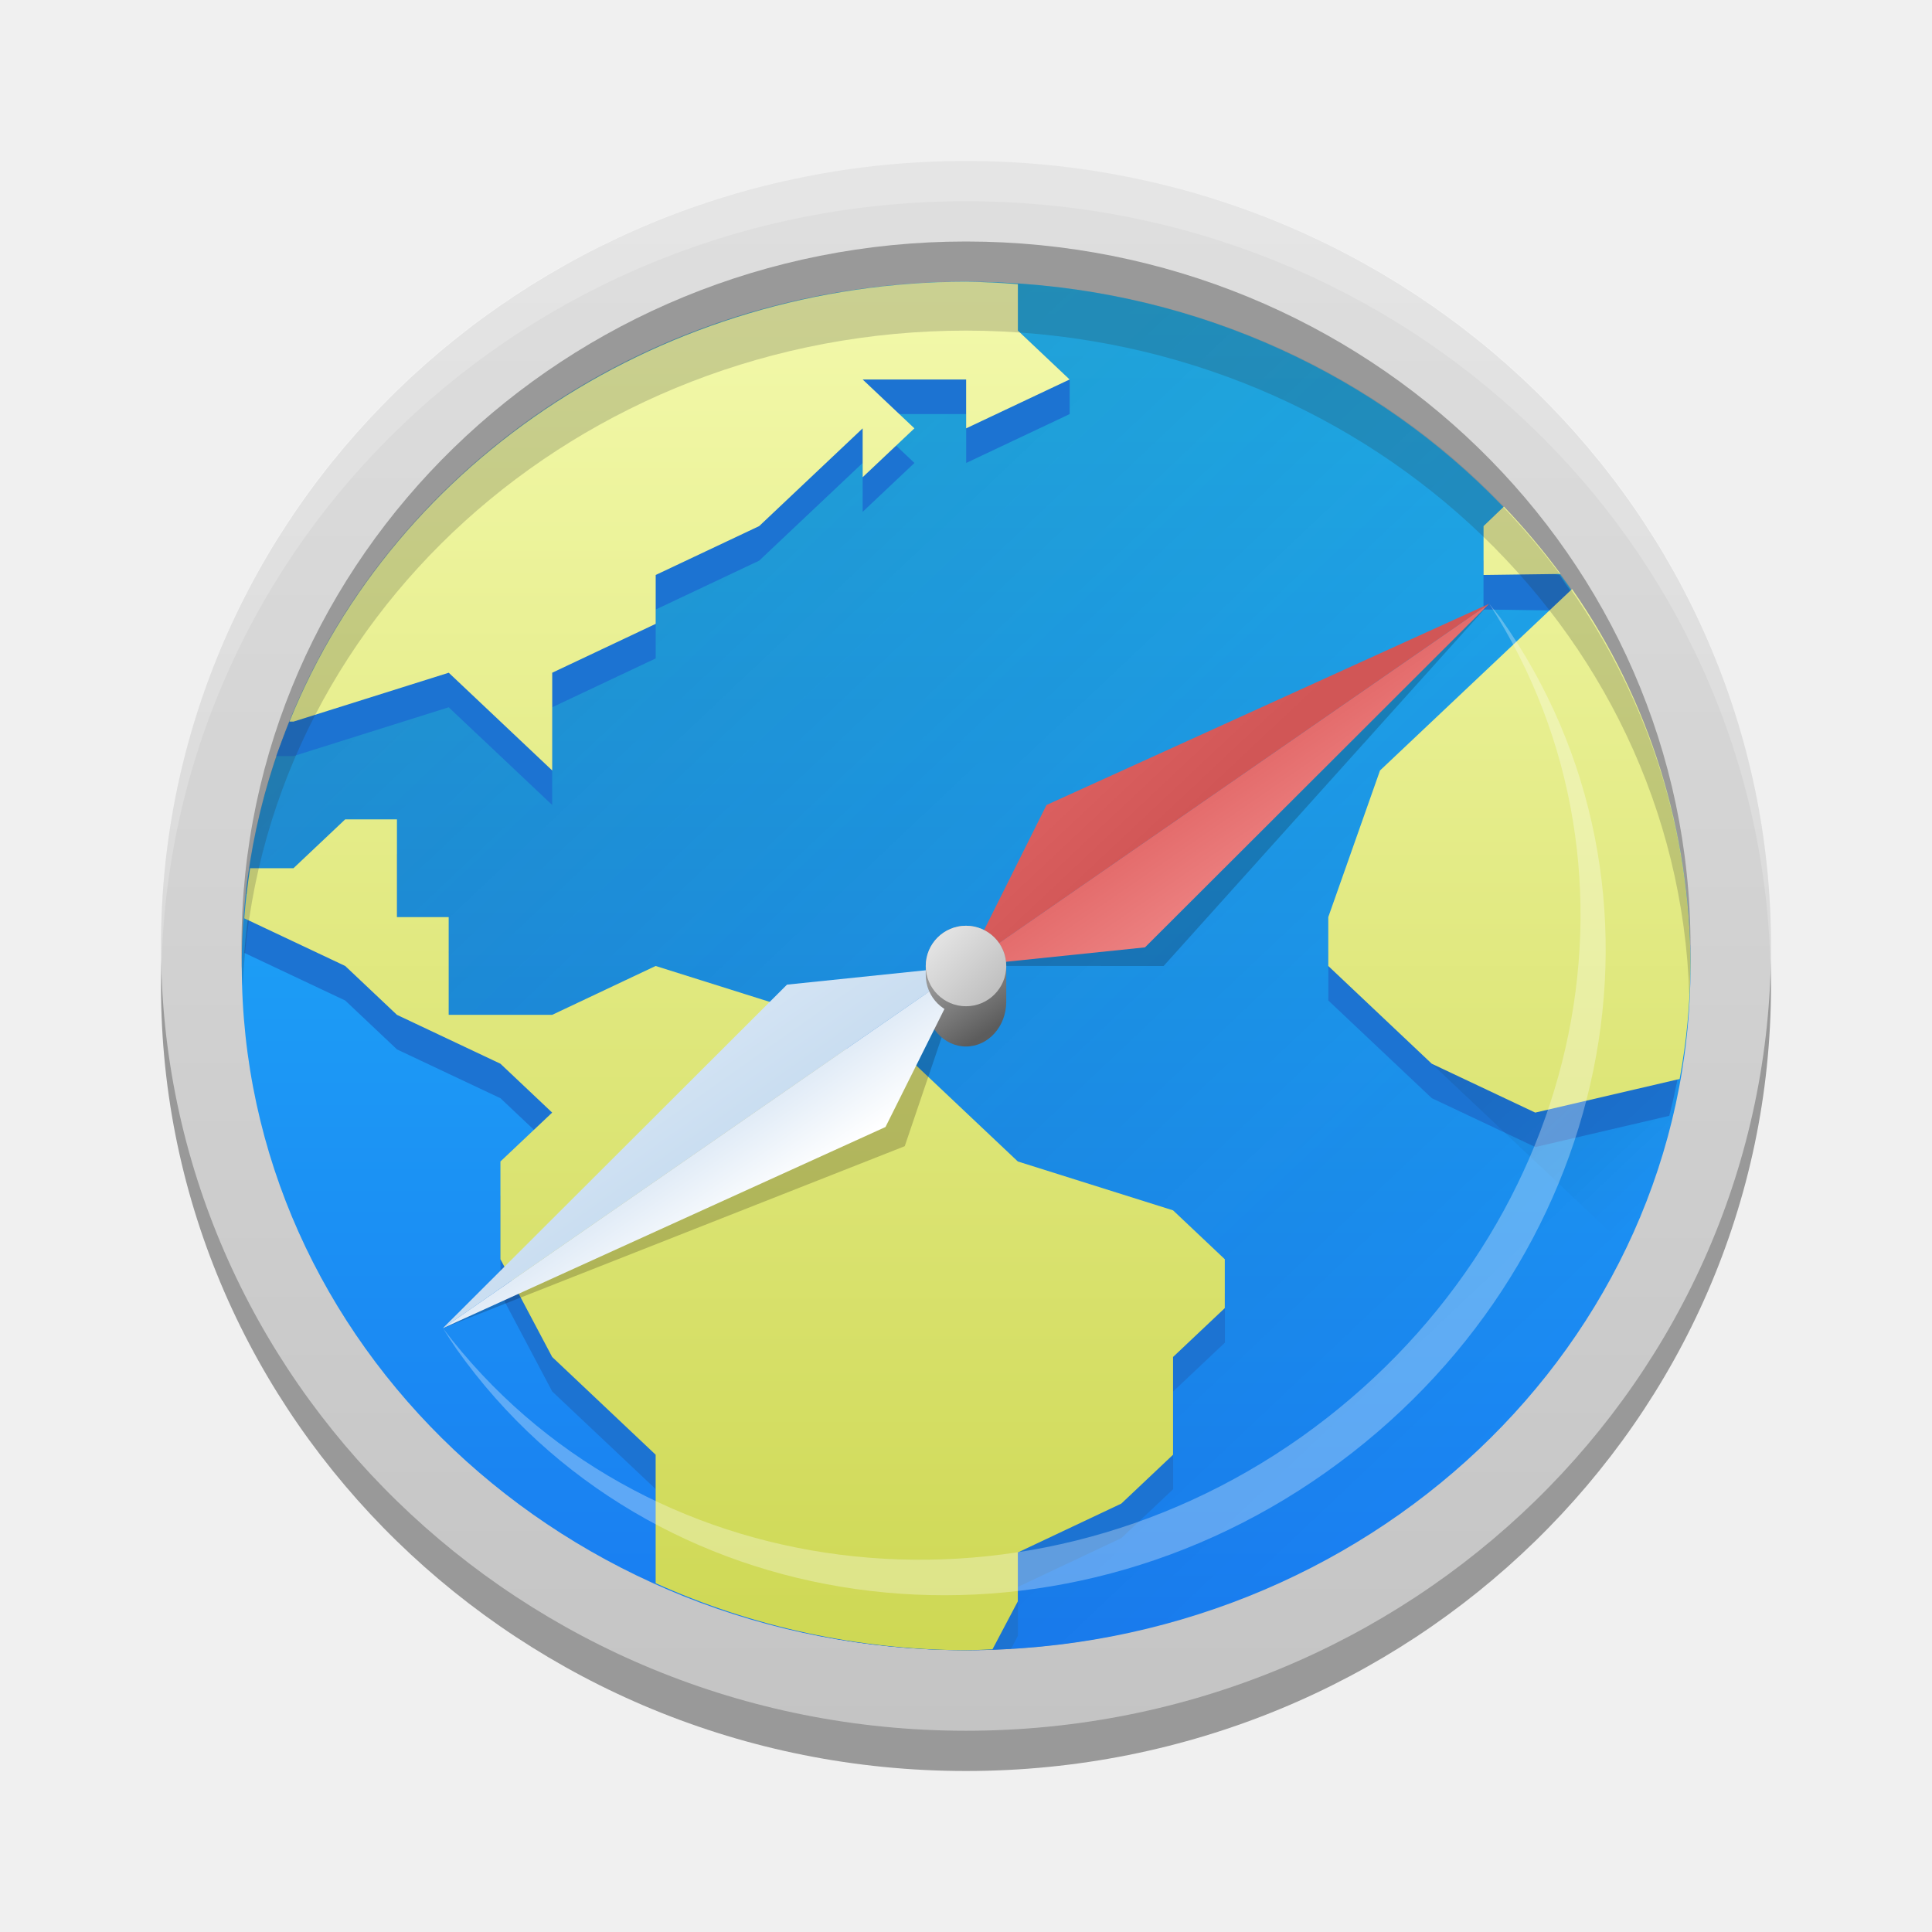
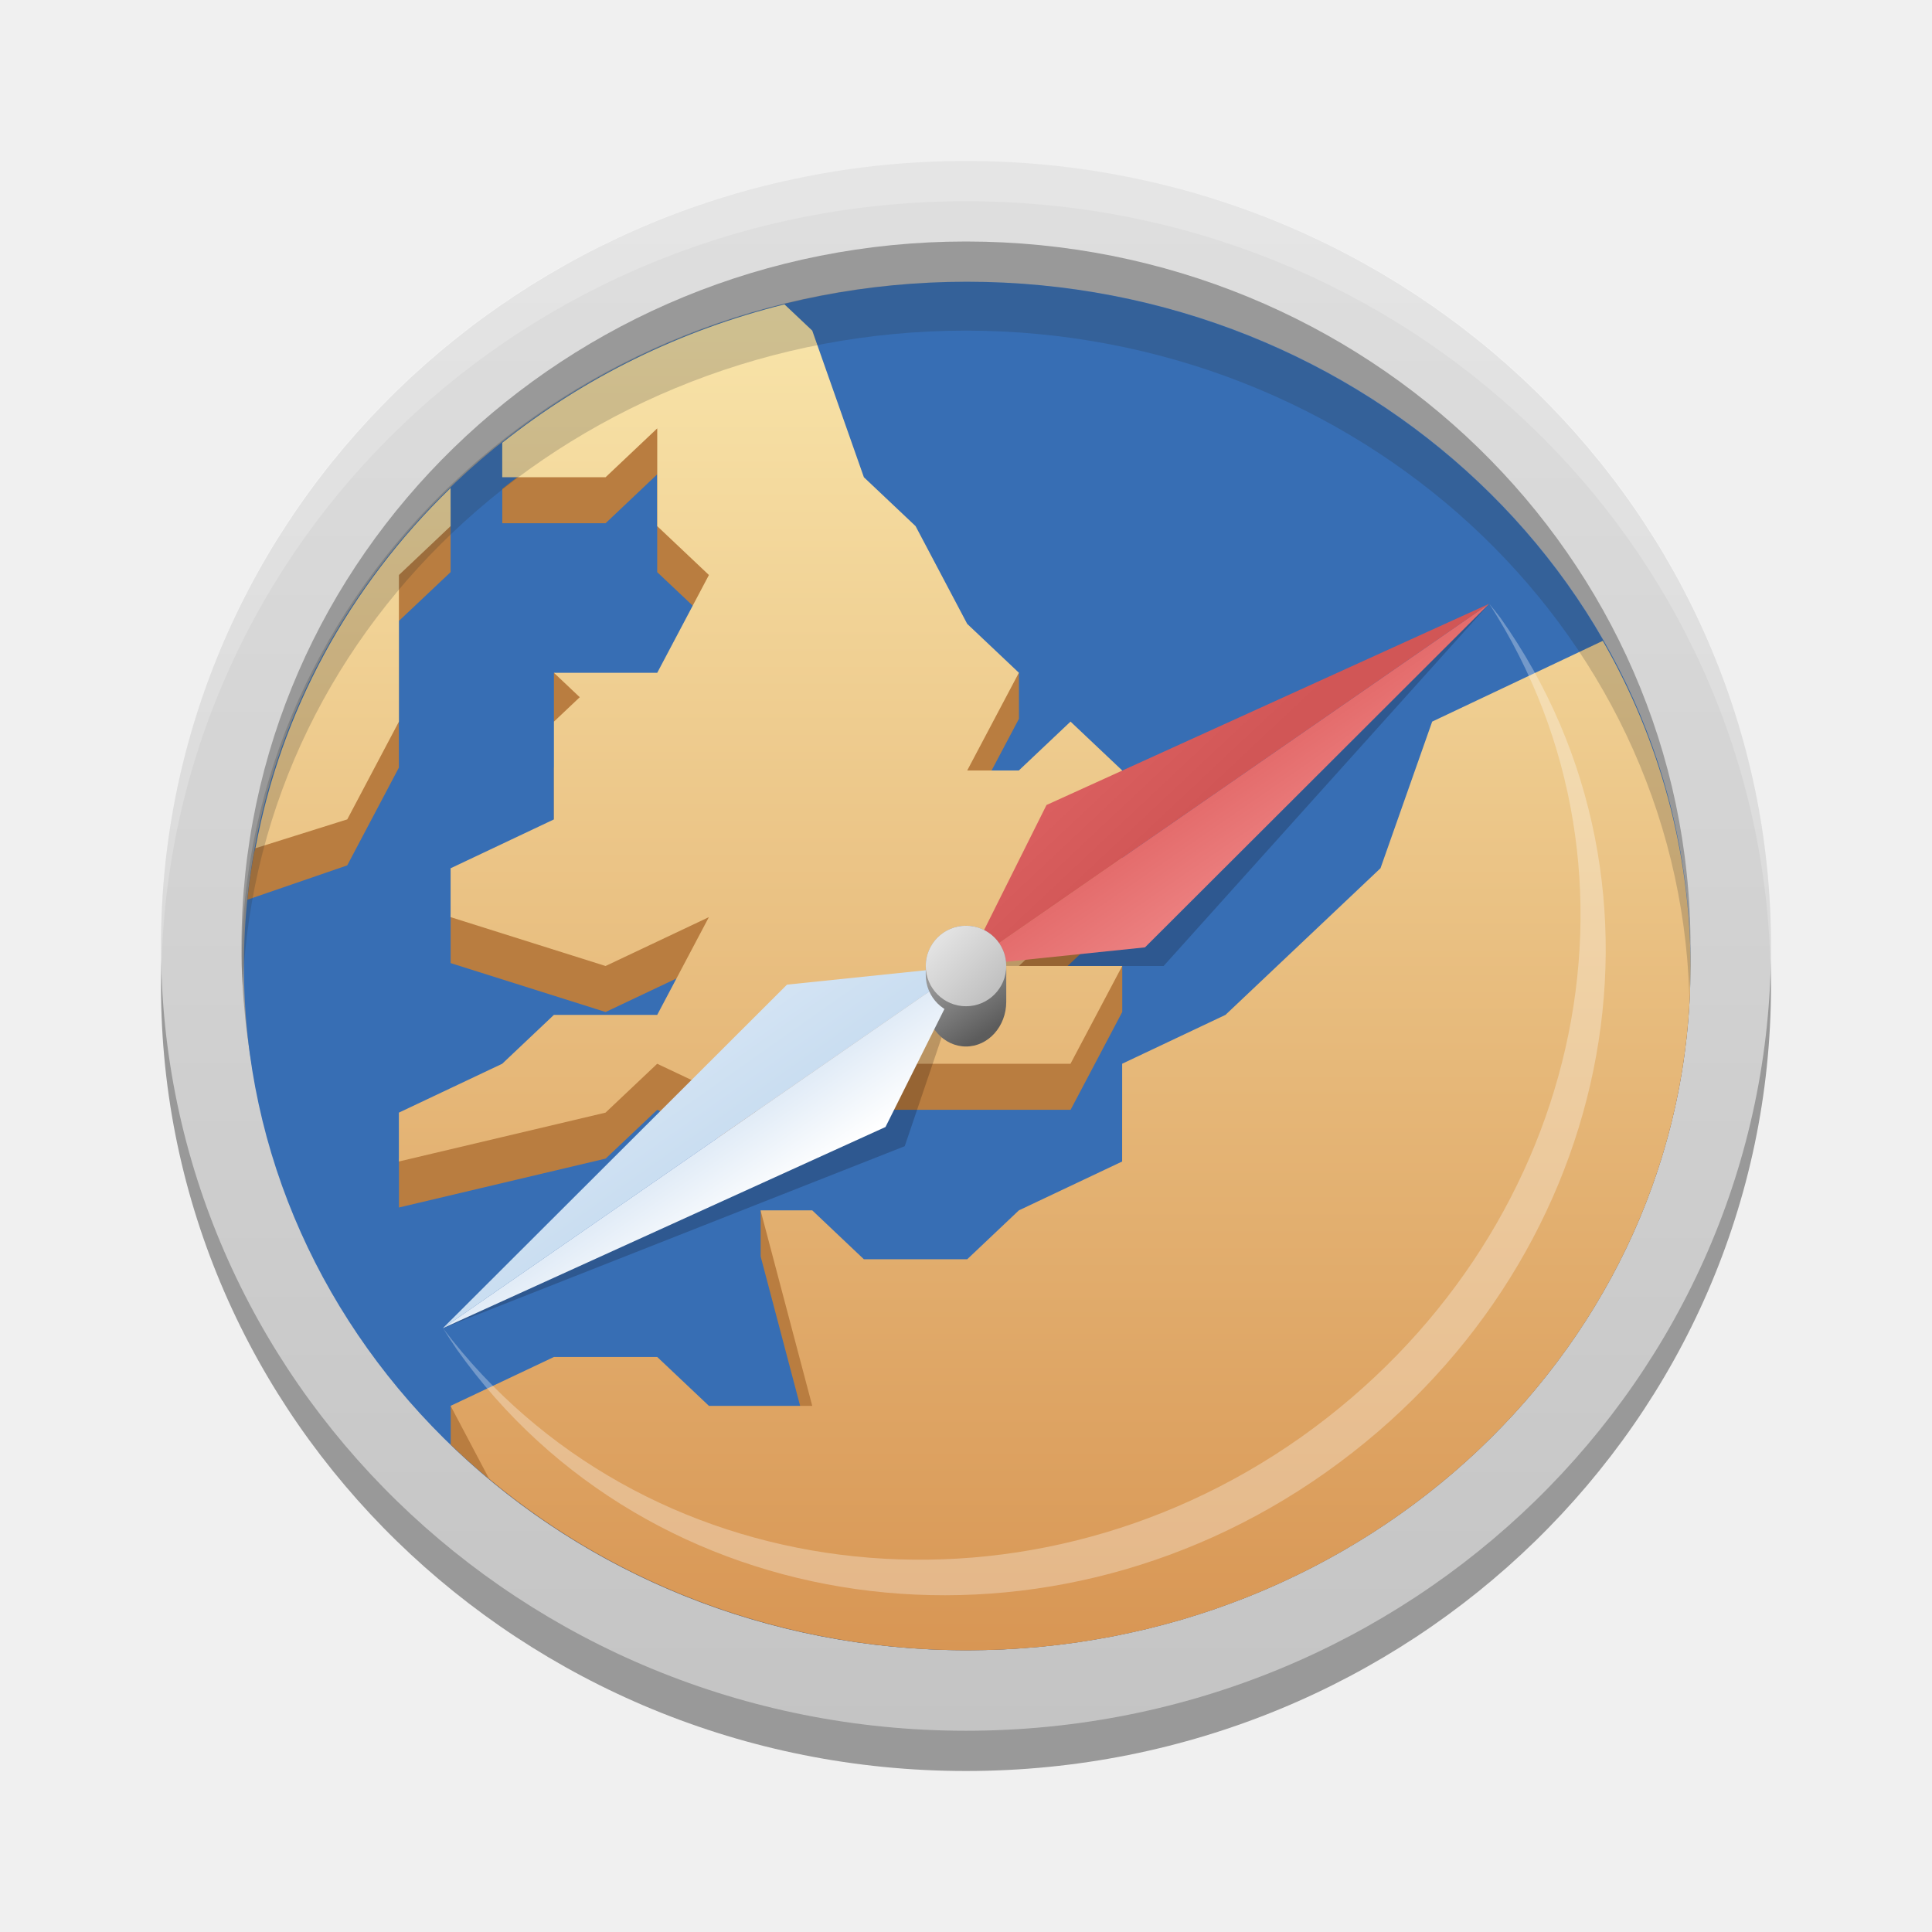
- <svg xmlns="http://www.w3.org/2000/svg" xmlns:xlink="http://www.w3.org/1999/xlink" width="48" height="48" version="1.1" id="svg33">
-   <defs id="defs12">
-     <linearGradient id="f">
-       <stop offset="0" stop-color="#e26767" id="stop1" />
-       <stop offset="1" stop-color="#d15656" id="stop2" />
+ <svg xmlns="http://www.w3.org/2000/svg" xmlns:xlink="http://www.w3.org/1999/xlink" height="48" width="48" version="1.1" id="svg9">
+   <defs id="defs9">
+     <linearGradient id="linearGradient10">
+       <stop style="stop-color:#e26767;stop-opacity:1;" offset="0" id="stop9" />
+       <stop style="stop-color:#d15656;stop-opacity:1;" offset="1" id="stop10" />
    </linearGradient>
-     <linearGradient id="c">
-       <stop offset="0" stop-color="#fff" id="stop3" />
-       <stop offset="1" stop-color="#d7e5f4" id="stop4" />
+     <linearGradient id="linearGradient8">
+       <stop style="stop-color:#ffffff;stop-opacity:1;" offset="0" id="stop7" />
+       <stop style="stop-color:#d7e5f4;stop-opacity:1;" offset="1" id="stop8" />
    </linearGradient>
-     <linearGradient id="d">
-       <stop offset="0" stop-color="#f89f9f" id="stop5" />
-       <stop offset="1" stop-color="#d13c3c" id="stop6" />
+     <linearGradient id="linearGradient53">
+       <stop style="stop-color:#f89f9f;stop-opacity:1;" offset="0" id="stop52" />
+       <stop style="stop-color:#d13c3c;stop-opacity:1;" offset="1" id="stop53" />
    </linearGradient>
-     <linearGradient id="e">
-       <stop offset="0" stop-color="#dce9f6" id="stop7" />
-       <stop offset="1" stop-color="#bcd5ed" id="stop8" />
+     <linearGradient id="linearGradient41" gradientUnits="userSpaceOnUse" x1="2" x2="2" y1="30" y2="2" gradientTransform="translate(7.999969,8.970461)">
+       <stop offset="0" stop-color="#54d883" id="stop40" style="stop-color:#546fd8;stop-opacity:1;" />
+       <stop offset="1" stop-color="#abf9c7" id="stop41" style="stop-color:#1a88eb;stop-opacity:1;" />
    </linearGradient>
-     <linearGradient id="b">
-       <stop offset="0" stop-color="#999" id="stop9" />
-       <stop offset="1" stop-color="#5c5c5c" id="stop10" />
+     <linearGradient id="linearGradient34">
+       <stop style="stop-color:#dce9f6;stop-opacity:1;" offset="0" id="stop34" />
+       <stop style="stop-color:#bcd5ed;stop-opacity:1;" offset="1" id="stop35" />
    </linearGradient>
-     <linearGradient id="a">
-       <stop offset="0" stop-color="#e6e6e6" id="stop11" />
-       <stop offset="1" stop-color="#bdbdbd" id="stop12" />
+     <linearGradient id="linearGradient29">
+       <stop style="stop-color:#999999;stop-opacity:1;" offset="0" id="stop28" />
+       <stop style="stop-color:#5c5c5c;stop-opacity:1;" offset="1" id="stop29" />
    </linearGradient>
-     <linearGradient xlink:href="#a" id="h" x1="24" x2="24" y1="-6.28" y2="53.28" gradientUnits="userSpaceOnUse" />
-     <linearGradient xlink:href="#b" id="o" x1="23" x2="24" y1="24.5" y2="26" gradientUnits="userSpaceOnUse" />
-     <linearGradient xlink:href="#b" id="r" x1="23" x2="24" y1="24.5" y2="26" gradientUnits="userSpaceOnUse" />
-     <linearGradient xlink:href="#a" id="s" x1="23.189" x2="24.811" y1="23.189" y2="24.811" gradientUnits="userSpaceOnUse" />
-     <linearGradient xlink:href="#c" id="p" x1="19.393" x2="17.862" y1="29.692" y2="27.468" gradientUnits="userSpaceOnUse" />
-     <linearGradient xlink:href="#d" id="n" x1="30.985" x2="25.047" y1="25.712" y2="17.104" gradientUnits="userSpaceOnUse" />
-     <linearGradient xlink:href="#e" id="q" x1="17.98" x2="22.094" y1="23.109" y2="28.944" gradientUnits="userSpaceOnUse" />
-     <linearGradient xlink:href="#f" id="m" x1="26.507" x2="29.764" y1="16.545" y2="20.01" gradientUnits="userSpaceOnUse" />
+     <linearGradient id="linearGradient12">
+       <stop style="stop-color:#e6e6e6;stop-opacity:1;" offset="0" id="stop12" />
+       <stop style="stop-color:#bdbdbd;stop-opacity:1;" offset="1" id="stop13" />
+     </linearGradient>
+     <linearGradient xlink:href="#linearGradient12" id="linearGradient13" x1="24" y1="-6.28" x2="24" y2="53.28" gradientUnits="userSpaceOnUse" />
+     <linearGradient xlink:href="#linearGradient29" id="linearGradient27" x1="23" y1="24.5" x2="24" y2="26" gradientUnits="userSpaceOnUse" />
+     <linearGradient xlink:href="#linearGradient29" id="linearGradient28" x1="23" y1="24.5" x2="24" y2="26" gradientUnits="userSpaceOnUse" />
+     <linearGradient xlink:href="#linearGradient12" id="linearGradient31" x1="23.189" y1="23.189" x2="24.811" y2="24.811" gradientUnits="userSpaceOnUse" />
+     <linearGradient xlink:href="#linearGradient8" id="linearGradient33" x1="19.393" y1="29.692" x2="17.862" y2="27.468" gradientUnits="userSpaceOnUse" />
+     <linearGradient xlink:href="#linearGradient53" id="linearGradient35" x1="30.985" y1="25.712" x2="25.047" y2="17.104" gradientUnits="userSpaceOnUse" />
+     <linearGradient xlink:href="#linearGradient34" id="linearGradient37" x1="17.98" y1="23.109" x2="22.094" y2="28.944" gradientUnits="userSpaceOnUse" />
+     <linearGradient xlink:href="#linearGradient10" id="linearGradient39" x1="26.507" y1="16.545" x2="29.764" y2="20.01" gradientUnits="userSpaceOnUse" />
+     <linearGradient id="b-3" gradientUnits="userSpaceOnUse" x1="32" x2="32" y1="30" y2="2" gradientTransform="matrix(1.283557,0,0,1.214286,3.493287,4.571428)">
+       <stop offset="0" stop-color="#197cf1" id="stop3-6" />
+       <stop offset="1" stop-color="#20bcfa" id="stop4-7" />
+     </linearGradient>
+     <linearGradient id="c-5" gradientUnits="userSpaceOnUse" x2="0" y1="30" y2="2" gradientTransform="matrix(1.283557,0,0,1.214286,3.493287,4.571428)">
+       <stop offset="0" stop-color="#54d883" id="stop5-3" style="stop-color:#d89654;stop-opacity:1;" />
+       <stop offset="1" stop-color="#abf9c7" id="stop6-5" style="stop-color:#f9e6ab;stop-opacity:1;" />
+     </linearGradient>
  </defs>
-   <linearGradient id="i" x1="2" x2="2" y1="30" y2="2" gradientTransform="translate(7.999969 8.970461)" gradientUnits="userSpaceOnUse">
-     <stop offset="0" stop-color="#197cf1" id="stop13" />
-     <stop offset="1" stop-color="#20bcfa" id="stop14" />
+   <linearGradient id="b" gradientUnits="userSpaceOnUse" x1="2" x2="2" y1="30" y2="2" gradientTransform="matrix(1.285475,0,0,1.214284,3.435747,4.571473)">
+     <stop offset="0" stop-color="#197cf1" id="stop1" />
+     <stop offset="1" stop-color="#20bcfa" id="stop2" />
  </linearGradient>
-   <linearGradient xlink:href="#g" id="k" x1="23" x2="30" y1="13" y2="20" gradientTransform="translate(7.999969 8.970461)" gradientUnits="userSpaceOnUse" />
-   <linearGradient id="g">
-     <stop offset="0" stop-color="#292c2f" id="stop15" />
-     <stop offset="1" stop-opacity="0" id="stop16" />
+   <linearGradient id="d" gradientUnits="userSpaceOnUse" x1="23" x2="30" xlink:href="#a" y1="13" y2="20" gradientTransform="matrix(1.285475,0,0,1.214284,3.435747,4.571473)" />
+   <linearGradient id="a">
+     <stop offset="0" stop-color="#292c2f" id="stop3" />
+     <stop offset="1" stop-opacity="0" id="stop4" />
  </linearGradient>
-   <linearGradient xlink:href="#g" id="j" x1="6" x2="26" y1="6" y2="26" gradientTransform="translate(7.999969 8.970461)" gradientUnits="userSpaceOnUse" />
-   <linearGradient id="l" x1="2" x2="2" y1="30" y2="2" gradientTransform="translate(7.999969 8.970461)" gradientUnits="userSpaceOnUse">
-     <stop offset="0" stop-color="#54d883" id="stop17" style="stop-color:#ced854;stop-opacity:1;" />
-     <stop offset="1" stop-color="#abf9c7" id="stop18" style="stop-color:#f3f9ab;stop-opacity:1;" />
+   <linearGradient id="c" gradientUnits="userSpaceOnUse" x1="6" x2="26" xlink:href="#a" y1="6" y2="26" gradientTransform="matrix(1.285475,0,0,1.214284,3.435747,4.571473)" />
+   <linearGradient id="e" gradientUnits="userSpaceOnUse" x1="2" x2="2" y1="30" y2="2" gradientTransform="matrix(1.285475,0,0,1.214284,3.435747,4.571473)">
+     <stop offset="0" stop-color="#54d883" id="stop5" />
+     <stop offset="1" stop-color="#abf9c7" id="stop6" />
  </linearGradient>
-   <rect width="40" height="39" x="4" y="5" fill="#999" rx="20" ry="19.5" id="rect18" />
-   <rect width="40" height="39" x="4" y="4" fill="url(#h)" rx="20" ry="19.5" id="rect19" />
-   <rect width="36" height="35" x="6" y="6" fill="#999" rx="18" ry="17.5" id="rect20" />
-   <g transform="matrix(1.28548 0 0 1.21428 -6.848014 -6.321216)" id="g26">
-     <rect width="28" height="28" x="10" y="10.97" fill="url(#i)" rx="14" id="rect21" />
-     <path fill="url(#j)" fill-rule="evenodd" d="M24 10.97a13.965 13.965 0 0 0-13.922 12.53l.543.07 3.379 2.4 7.188 4.133 1.47 8.799a13.97 13.97 0 0 0 15.342-13.932c0-7.756-6.244-14-14-14z" opacity=".2" id="path21" />
-     <path fill="#1c73d2" d="M24 11.677c-5.762.007-10.982 2.933-13.08 8.294-.012.032-.243.674-.255.705h.335l2.999-.999 1.0.999 1 1V19.677l2.001-1v-1l2-1 2-1.999v1l1.001-1-1.001-1h2.001v1l2-1.0 0-.705-1-1c-.333-.029-.666-.289-1-.294zm11.469 5.294-1.47-.295v1l1.961.03c-.336-.481-.492-.735-.492-.735zm.222 1.014-.69.692-2.001 1.999-1 1-1 3v1l1 1.0 1.0.999 2.001 1 2.589-.639c.216-.904.351-1.842.394-2.805-.084-2.578-.87-5.089-2.293-7.248zM12 22.677l-1.0.999h-.839c-.05.34-.087.681-.112 1.023v.003l1.951.975 1 1 2.0.999 1 1-1 1v1.999l1 2.001 2.001 1.999v1.916c1.816.883 3.848 1.378 5.997 1.378.293 0 .583-.013.871-.031l.132-.264v-1l2-.999 1-1v-1.999l1.001-1v-1l-1.001-1-2.999-.999-1-1-1-1h-1.001l-1-.999-2.999-1-2.001 1-2.654-.534.655-1.467h-1v-1.999z" id="path22" />
-     <path fill="url(#k)" fill-rule="evenodd" d="m37.73 22.24-4.73 4.73 3.758 3.758a13.984 13.984 0 0 0 .972-8.488z" opacity=".2" id="path23" />
-     <path fill="url(#l)" d="M24 10.97c-5.796.007-11.009 3.586-13.079 9l.079 0 3-1 1 1 1 1v-2l2-1v-1l2-1 2-2v1l1-1-1-1h2v1l2-1-1-1v-.95c-.333-.029-.666-.045-1-.05zm10.393 4.601-.393.399v1l1.49-.021c-.336-.481-.703-.943-1.096-1.378zm1.318 1.687-.712.712-2 2-1 1-1 3v1l1 1 1 1 2 1 2.791-.688a14 14 0 0 0 .209-2.312c-.002-2.734-.784-5.429-2.288-7.712zm-23.712 4.712-1 1h-.838c-.05.34-.088.681-.113 1.023v.002l1.951.975 1 1 2 1 1 1-1 1v2l1 2 2 2v2.629c1.874.896 3.923 1.365 6 1.371.17-.003.34-.009.51-.018l.49-.982v-1l2-1 1-1v-2l1-1v-1l-1-1-3-1-1-1-1-1h-1l-1-1-3-1-2 1h-2v-2h-1v-2z" id="path24" />
-     <path fill="#292c2f" d="M37.976 25.556c-.224-7.562-6.414-13.578-13.979-13.586-7.501.005-13.665 5.92-13.979 13.414-.009-.138-.016-.276-.021-.414 0-7.732 6.268-14 14-14 7.732 0 14 6.268 14 14-.003.195-.01.391-.021.586z" opacity=".2" id="path25" />
-     <path fill="#fff" d="M13.887 32.381c3.801 5.316 11.147 6.302 16.59 2.227 5.39-4.05 7.015-11.492 3.633-17.049.073.094.144.19.214.286 3.722 5.559 2.193 13.311-3.366 17.481-5.559 4.171-13.082 3.046-16.804-2.513-.092-.142-.181-.286-.267-.433z" opacity=".3" id="path26" />
-   </g>
-   <path fill="url(#m)" d="M24.003 24 26 20l11-5" id="path27" />
-   <path fill="#0b0101" d="m37 15-8.09 9-4.905-.002z" opacity=".2" id="path28" />
-   <path fill="url(#n)" d="m24 23.998 4.447-.461L36.998 15" id="path29" />
-   <path fill="#0b0101" d="m23.996 24.002-1.518 4.475-11.473 4.521z" opacity=".2" id="path30" />
-   <rect width="2" height="3" x="23" y="23" fill="url(#o)" rx="1" ry="1.112" id="rect30" />
-   <path fill="url(#p)" d="M23.997 24 22 28l-11 5" id="path31" />
-   <path fill="url(#q)" d="m24 24.002-4.447.461L11.002 33" id="path32" />
-   <rect width="2" height="2.223" x="23" y="23" fill="url(#r)" rx="1" ry="1" id="rect32" />
-   <circle cx="24" cy="24" r="1" fill="url(#s)" id="circle32" />
-   <path fill="#fff" fill-opacity=".2" d="M4.012 24C4.007 23.833 4 23.668 4 23.5 4 12.697 12.92 4 24 4s20 8.697 20 19.5c0 .168-.007.333-.012.5C43.717 13.431 34.908 5 24 5S4.283 13.431 4.012 24Z" id="path33" />
+   <rect style="fill:#999999;stroke-linecap:square;stroke-linejoin:round" id="rect10" width="40" height="39" x="4" y="5" rx="20" ry="19.5" />
+   <rect style="fill:url(#linearGradient13);stroke-linecap:square;stroke-linejoin:round" id="rect11" width="40" height="39" x="4" y="4" rx="20" ry="19.5" />
+   <rect style="fill:#999999;stroke-linecap:square;stroke-linejoin:round" id="rect12" width="36" height="35" x="6" y="6" rx="18" ry="17.5" />
+   <path d="M 42,24 C 42,33.389 33.955,41 24.03,41 14.106,41 6.06,33.389 6.06,24 6.06,14.611 14.106,7 24.03,7 33.955,7 42,14.611 42,24 Z" fill="url(#b)" id="path10" style="fill:#376eb4;stroke-width:1.248;fill-opacity:1" />
+   <path id="path1" style="fill:#b97d40;fill-opacity:1;stroke-width:1.248" d="M 19.49,8.705 C 16.912,9.345 14.517,10.52 12.479,12.145 V 13 h 2.566 l 1.283,-1.215 v 2.43 l 1.285,1.213 -1.285,2.43 -2.566,-1.143 v 1.213 l 0.643,0.537 -0.643,0.607 V 21.5 l -2.566,1.215 v 1.213 l 3.85,1.215 2.568,-1.215 -1.285,2.43 h -2.566 l -1.283,1.215 -2.568,1.213 V 30 l 5.135,-1.215 1.283,-1.213 2.568,1.213 2.566,-1.213 h 5.135 l 1.283,-2.43 V 24 l -2.566,1.143 2.566,-2.428 v -2.43 l -1.283,-1.213 -1.283,1.213 h -1.285 l 1.285,-2.428 -6.96e-4,-1.143 -1.284,-0.072 L 22.746,14.215 21.463,13 20.18,9.357 Z m -8.295,3.893 c -2.24,2.168 -4.062,5.518 -4.887,8.6 -0.066,0.379 -0.123,0.762 -0.162,1.148 -2.68e-4,0.003 -0.002,0.005 -0.002,0.008 L 8.627,21.5 9.91,19.072 v -3.645 l 1.285,-1.213 z m 28.627,4.467 -4.24,2.008 -1.283,3.643 -3.852,3.643 -2.566,1.215 V 30 l -2.566,1.215 -1.285,1.213 h -2.566 l -1.283,-1.213 -1.283,-1.143 v 1.143 l 1.283,4.857 h -2.566 l -1.285,-1.215 h -2.566 l -2.566,0.07 v 0.967 c 3.262,3.15 7.805,5.105 12.834,5.105 0.303,0 0.605,-0.007 0.904,-0.021 0.2,-0.009 0.397,-0.025 0.596,-0.041 0.098,-0.008 0.197,-0.012 0.295,-0.021 0.006,-5.54e-4 0.012,-0.001 0.018,-0.002 0.262,-0.025 0.522,-0.056 0.781,-0.092 0.027,-0.004 0.054,-0.006 0.08,-0.01 6.39e-4,-9e-5 0.001,9e-5 0.002,0 0.203,-0.029 0.403,-0.065 0.604,-0.1 0.097,-0.017 0.195,-0.03 0.291,-0.049 0.182,-0.035 0.363,-0.077 0.543,-0.117 0.102,-0.023 0.205,-0.042 0.307,-0.066 0.182,-0.044 0.363,-0.094 0.543,-0.143 0.101,-0.027 0.203,-0.051 0.303,-0.08 0.181,-0.053 0.36,-0.112 0.539,-0.17 0.094,-0.03 0.188,-0.058 0.281,-0.09 0.19,-0.065 0.376,-0.135 0.562,-0.205 0.078,-0.029 0.157,-0.056 0.234,-0.086 0.207,-0.081 0.411,-0.168 0.613,-0.256 0.043,-0.019 0.086,-0.036 0.129,-0.055 0.01,-0.004 0.019,-0.009 0.029,-0.014 0.188,-0.084 0.374,-0.174 0.559,-0.264 0.078,-0.038 0.157,-0.074 0.234,-0.113 0.151,-0.076 0.299,-0.156 0.447,-0.236 0.103,-0.055 0.205,-0.111 0.307,-0.168 0.145,-0.082 0.289,-0.168 0.432,-0.254 0.096,-0.058 0.194,-0.116 0.289,-0.176 0.157,-0.098 0.312,-0.2 0.465,-0.303 0.071,-0.047 0.141,-0.094 0.211,-0.143 0.155,-0.108 0.307,-0.218 0.459,-0.33 0.076,-0.056 0.153,-0.112 0.229,-0.17 0.159,-0.122 0.316,-0.248 0.471,-0.375 0.048,-0.039 0.097,-0.077 0.145,-0.117 0.165,-0.138 0.327,-0.28 0.486,-0.424 0.048,-0.043 0.095,-0.085 0.143,-0.129 0.151,-0.139 0.298,-0.28 0.443,-0.424 0.053,-0.052 0.106,-0.105 0.158,-0.158 0.135,-0.137 0.268,-0.275 0.398,-0.416 0.056,-0.061 0.112,-0.122 0.168,-0.184 0.14,-0.156 0.278,-0.315 0.412,-0.477 0.033,-0.039 0.065,-0.079 0.098,-0.119 0.14,-0.17 0.275,-0.344 0.408,-0.52 0.032,-0.043 0.066,-0.086 0.098,-0.129 0.131,-0.177 0.26,-0.357 0.385,-0.539 0.029,-0.043 0.057,-0.086 0.086,-0.129 0.123,-0.184 0.244,-0.368 0.359,-0.557 0.025,-0.04 0.048,-0.081 0.072,-0.121 0.125,-0.208 0.247,-0.42 0.363,-0.633 0.003,-0.005 0.007,-0.01 0.01,-0.016 0.003,-0.006 0.007,-0.012 0.01,-0.018 0.121,-0.224 0.237,-0.45 0.348,-0.68 0.004,-0.009 0.009,-0.018 0.014,-0.027 0.006,-0.012 0.012,-0.025 0.018,-0.037 0.105,-0.22 0.205,-0.443 0.301,-0.668 0.006,-0.013 0.012,-0.026 0.018,-0.039 0.006,-0.015 0.011,-0.031 0.018,-0.047 0.099,-0.236 0.192,-0.474 0.279,-0.715 0.088,-0.243 0.171,-0.488 0.248,-0.736 0.012,-0.039 0.023,-0.078 0.035,-0.117 0.066,-0.219 0.129,-0.438 0.186,-0.66 0.013,-0.053 0.026,-0.105 0.039,-0.158 0.055,-0.225 0.107,-0.451 0.152,-0.68 0.002,-0.009 0.004,-0.018 0.006,-0.027 0.004,-0.018 0.006,-0.037 0.01,-0.055 0.048,-0.249 0.092,-0.499 0.129,-0.752 7.56e-4,-0.005 0.001,-0.01 0.002,-0.016 0.002,-0.012 0.002,-0.025 0.004,-0.037 0.038,-0.264 0.069,-0.531 0.094,-0.799 0.026,-0.28 0.045,-0.562 0.057,-0.846 -0.087,-2.651 -0.82,-5.249 -2.16,-7.584 z" />
+   <path d="M 19.49,7.562 C 16.912,8.202 14.517,9.377 12.478,11.001 v 0.856 h 2.567 l 1.284,-1.214 v 2.429 l 1.284,1.214 -1.284,2.429 h -2.567 l 0.642,0.607 -0.642,0.607 v 2.429 l -2.567,1.214 v 1.214 L 15.045,24 l 2.567,-1.214 -1.284,2.429 h -2.567 l -1.284,1.214 -2.567,1.214 v 1.214 l 5.134,-1.214 1.284,-1.214 2.567,1.214 2.567,-1.214 h 5.134 L 27.881,24 h -2.567 l 2.567,-2.429 v -2.429 l -1.284,-1.214 -1.284,1.214 H 24.03 L 25.314,16.714 24.03,15.5 22.747,13.071 21.463,11.857 20.18,8.214 Z M 11.195,12.124 C 8.662,14.577 6.972,17.696 6.347,21.074 L 8.628,20.357 9.911,17.929 V 14.286 L 11.195,13.071 Z m 28.627,3.797 -4.24,2.007 -1.284,3.643 -3.851,3.643 -2.567,1.214 v 2.429 L 25.314,30.071 24.03,31.286 H 21.463 L 20.18,30.071 h -1.284 l 1.284,4.857 h -2.567 l -1.284,-1.214 h -2.567 l -2.567,1.214 0.483,0.914 0.47,0.89 C 15.426,39.477 19.652,40.995 24.03,41 33.955,41 42,33.389 42,24 c -0.006,-2.822 -0.755,-5.598 -2.178,-8.077 z" fill="url(#c)" id="path11" style="fill:url(#c-5);stroke-width:1.248" />
+   <path d="m 11.004,32.998 c 4.886,6.455 14.329,7.652 21.326,2.704 C 39.259,30.785 41.347,21.748 37,15 c 0.094,0.114 0.186,0.23 0.276,0.348 4.784,6.75 2.819,16.163 -4.327,21.227 -7.146,5.065 -16.817,3.698 -21.601,-3.052 -0.118,-0.173 -0.233,-0.348 -0.343,-0.525 z" fill="#292c2f" opacity="0.2" id="path57" style="opacity:0.3;fill:#ffffff;fill-opacity:1;stroke-width:1.101" />
+   <path style="fill:url(#linearGradient39);stroke-linecap:square;stroke-linejoin:round;fill-opacity:1" d="M 24.003,24 26,20 37,15" id="path14" />
+   <path style="opacity:0.2;fill:#0b0101;fill-opacity:1;stroke-linecap:square;stroke-linejoin:round" d="m 37,15 -8.09,9 -4.905,-0.002 z" id="path18" />
+   <path style="fill:url(#linearGradient35);stroke-linecap:square;stroke-linejoin:round;fill-opacity:1" d="M 24,23.998 28.447,23.537 36.998,15" id="path15" />
+   <path style="opacity:0.2;fill:#0b0101;fill-opacity:1;stroke-linecap:square;stroke-linejoin:round" d="m 23.996,24.002 -1.518,4.475 -11.473,4.521 z" id="path19" />
+   <rect style="opacity:1;fill:url(#linearGradient27);stroke-linecap:square;stroke-linejoin:round;fill-opacity:1" id="rect20" width="2" height="3" x="23" y="23" rx="1" ry="1.112" />
+   <path style="fill:url(#linearGradient33);fill-opacity:1;stroke-linecap:square;stroke-linejoin:round" d="M 23.997,24 22,28 11,33" id="path16" />
+   <path style="fill:url(#linearGradient37);fill-opacity:1;stroke-linecap:square;stroke-linejoin:round" d="M 24,24.002 19.553,24.463 11.002,33" id="path17" />
+   <rect style="opacity:1;fill:url(#linearGradient28);fill-opacity:1;stroke-linecap:square;stroke-linejoin:round" id="rect21" width="2" height="2.223" x="23" y="23" rx="1" ry="1" />
+   <circle style="fill:url(#linearGradient31);stroke-linecap:square;stroke-linejoin:round" id="path13" cx="24" cy="24" r="1" />
+   <path id="rect41" style="fill:#ffffff;stroke-linecap:square;stroke-linejoin:round;fill-opacity:0.2" d="M 4.012,24 C 4.007,23.833 4,23.668 4,23.5 4,12.697 12.92,4 24,4 35.08,4 44,12.697 44,23.5 44,23.668 43.993,23.833 43.988,24 43.717,13.431 34.908,5 24,5 13.092,5 4.283,13.431 4.012,24 Z" />
+   <path d="M 41.97,24.712 C 41.682,15.53 33.725,8.224 24,8.214 14.358,8.22 6.434,15.403 6.03,24.503 6.019,24.335 6.01,24.168 6.003,24 6.003,14.611 14.061,7 24,7 c 9.939,0 17.997,7.611 17.997,17 -0.004,0.237 -0.013,0.475 -0.027,0.712 z" fill="#292c2f" opacity="0.2" id="path9" style="stroke-width:1.249" />
</svg>
